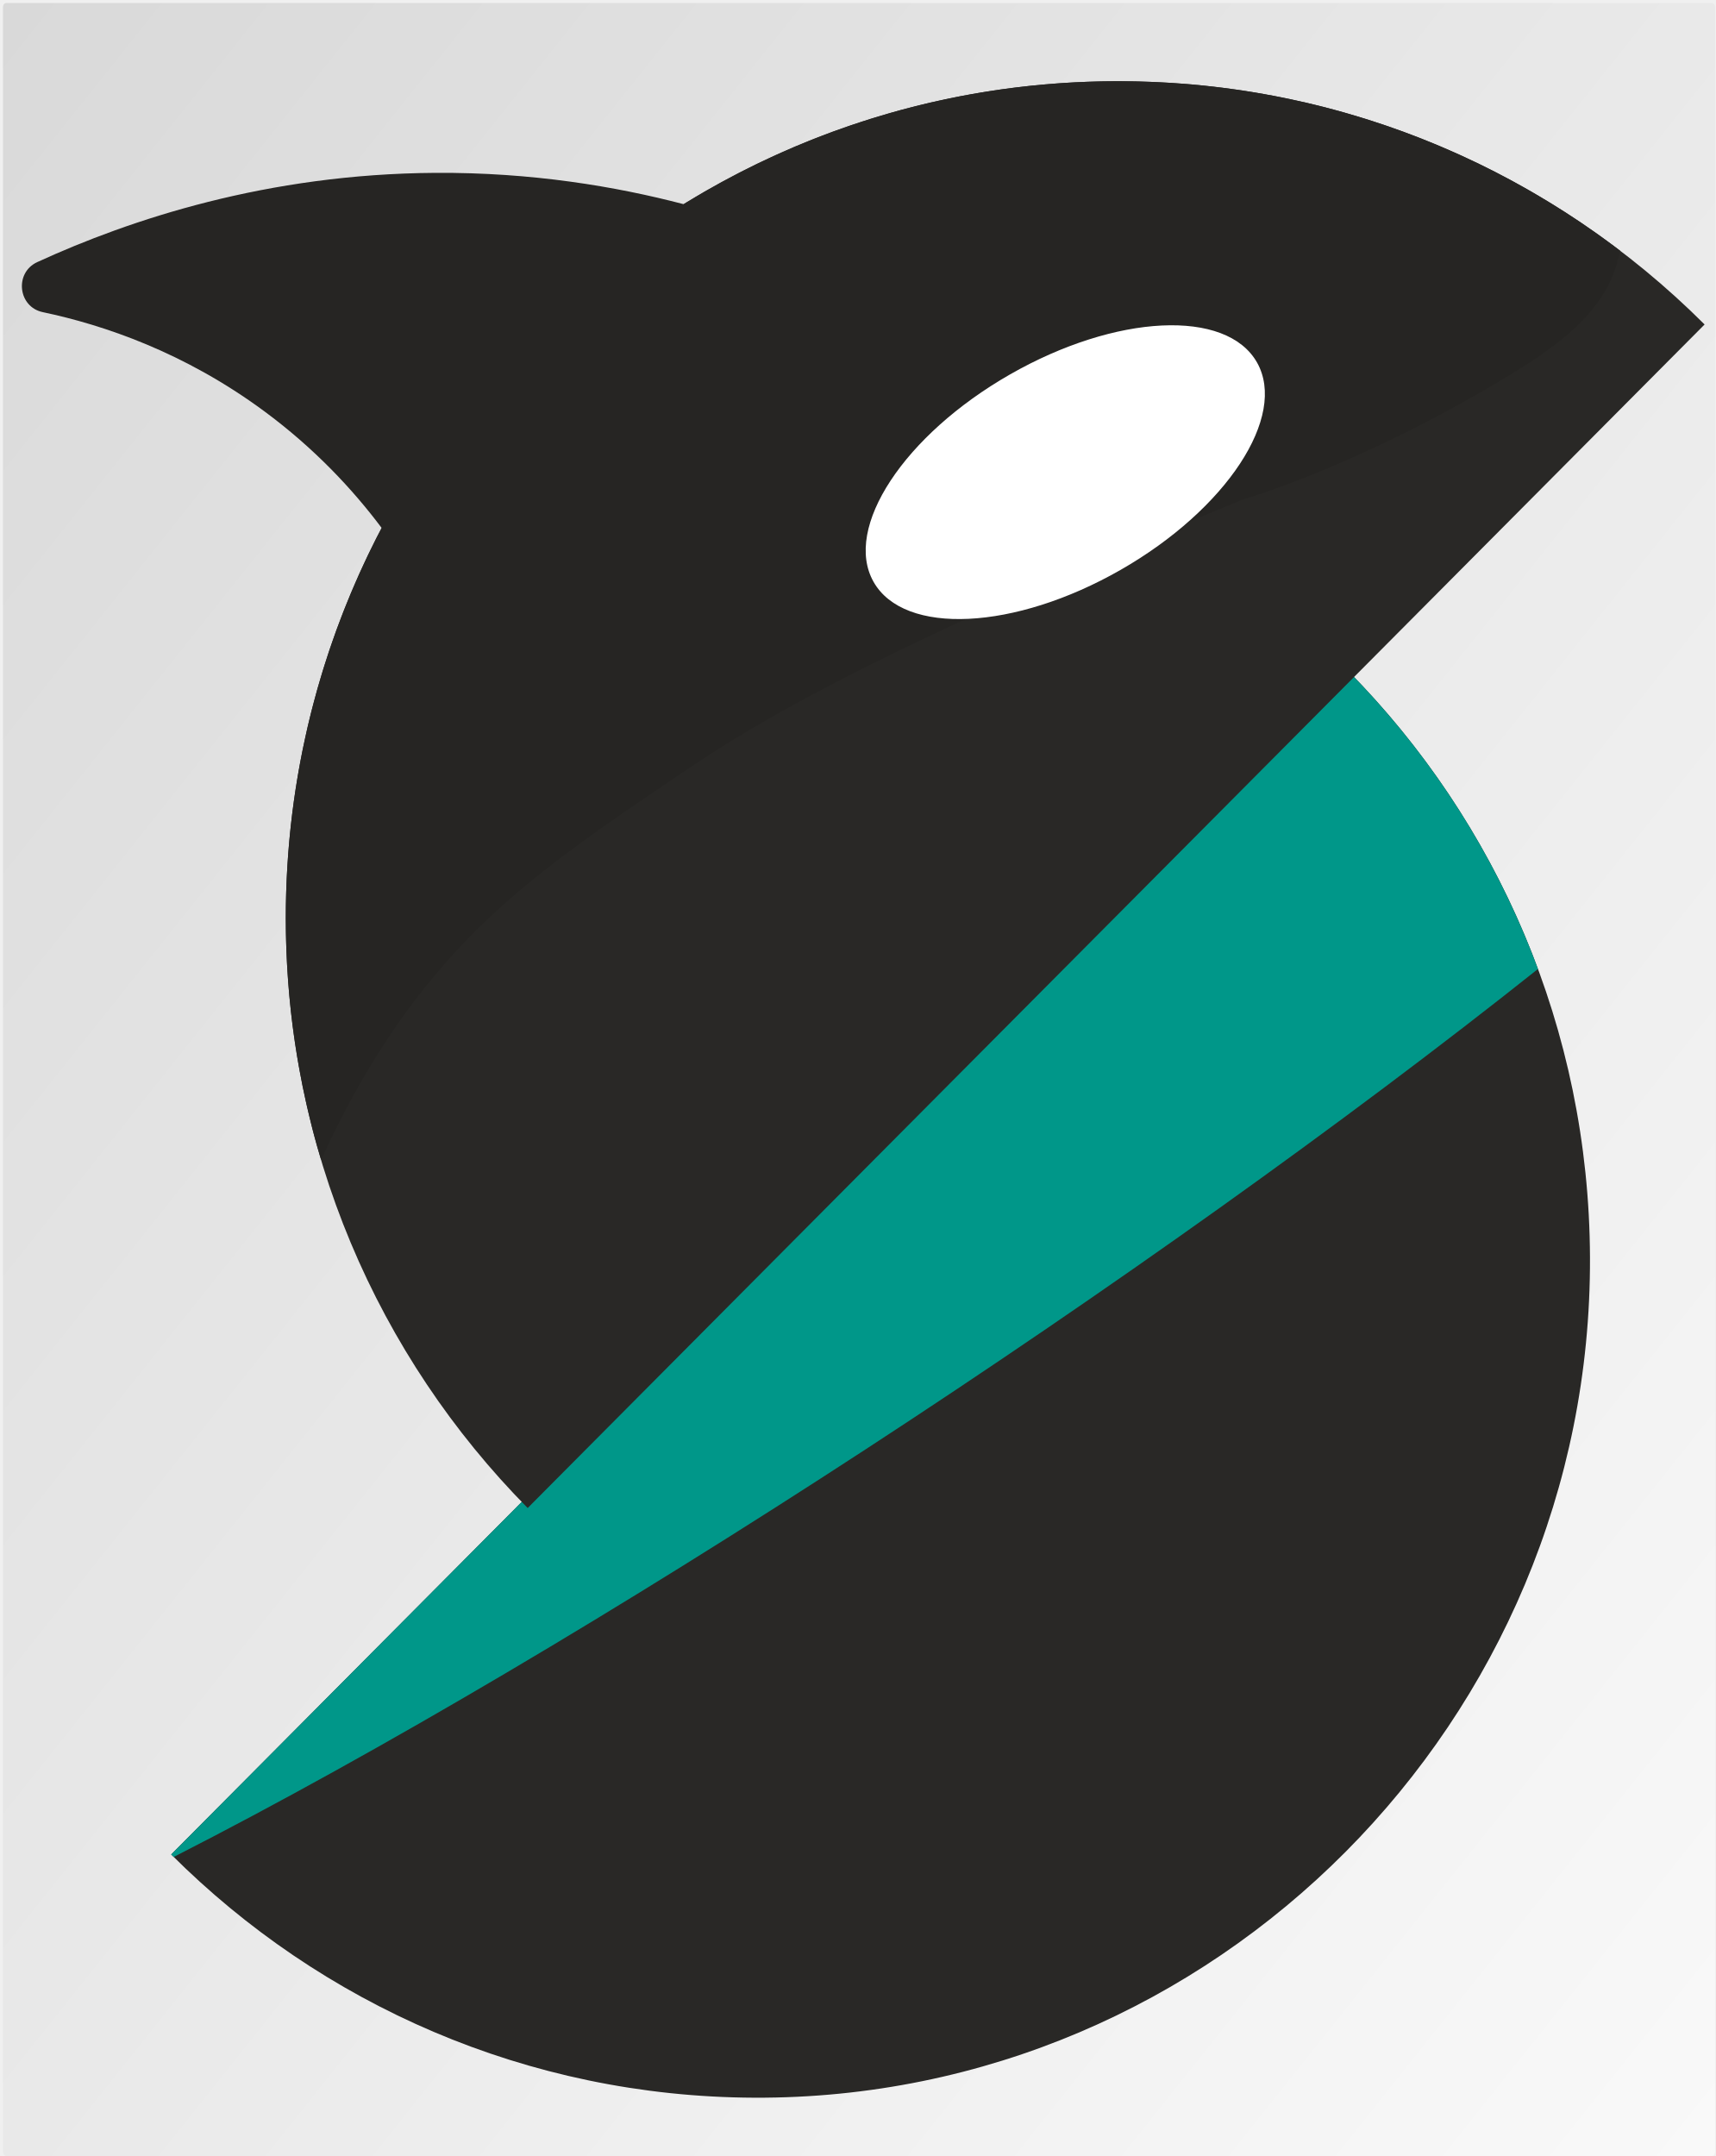
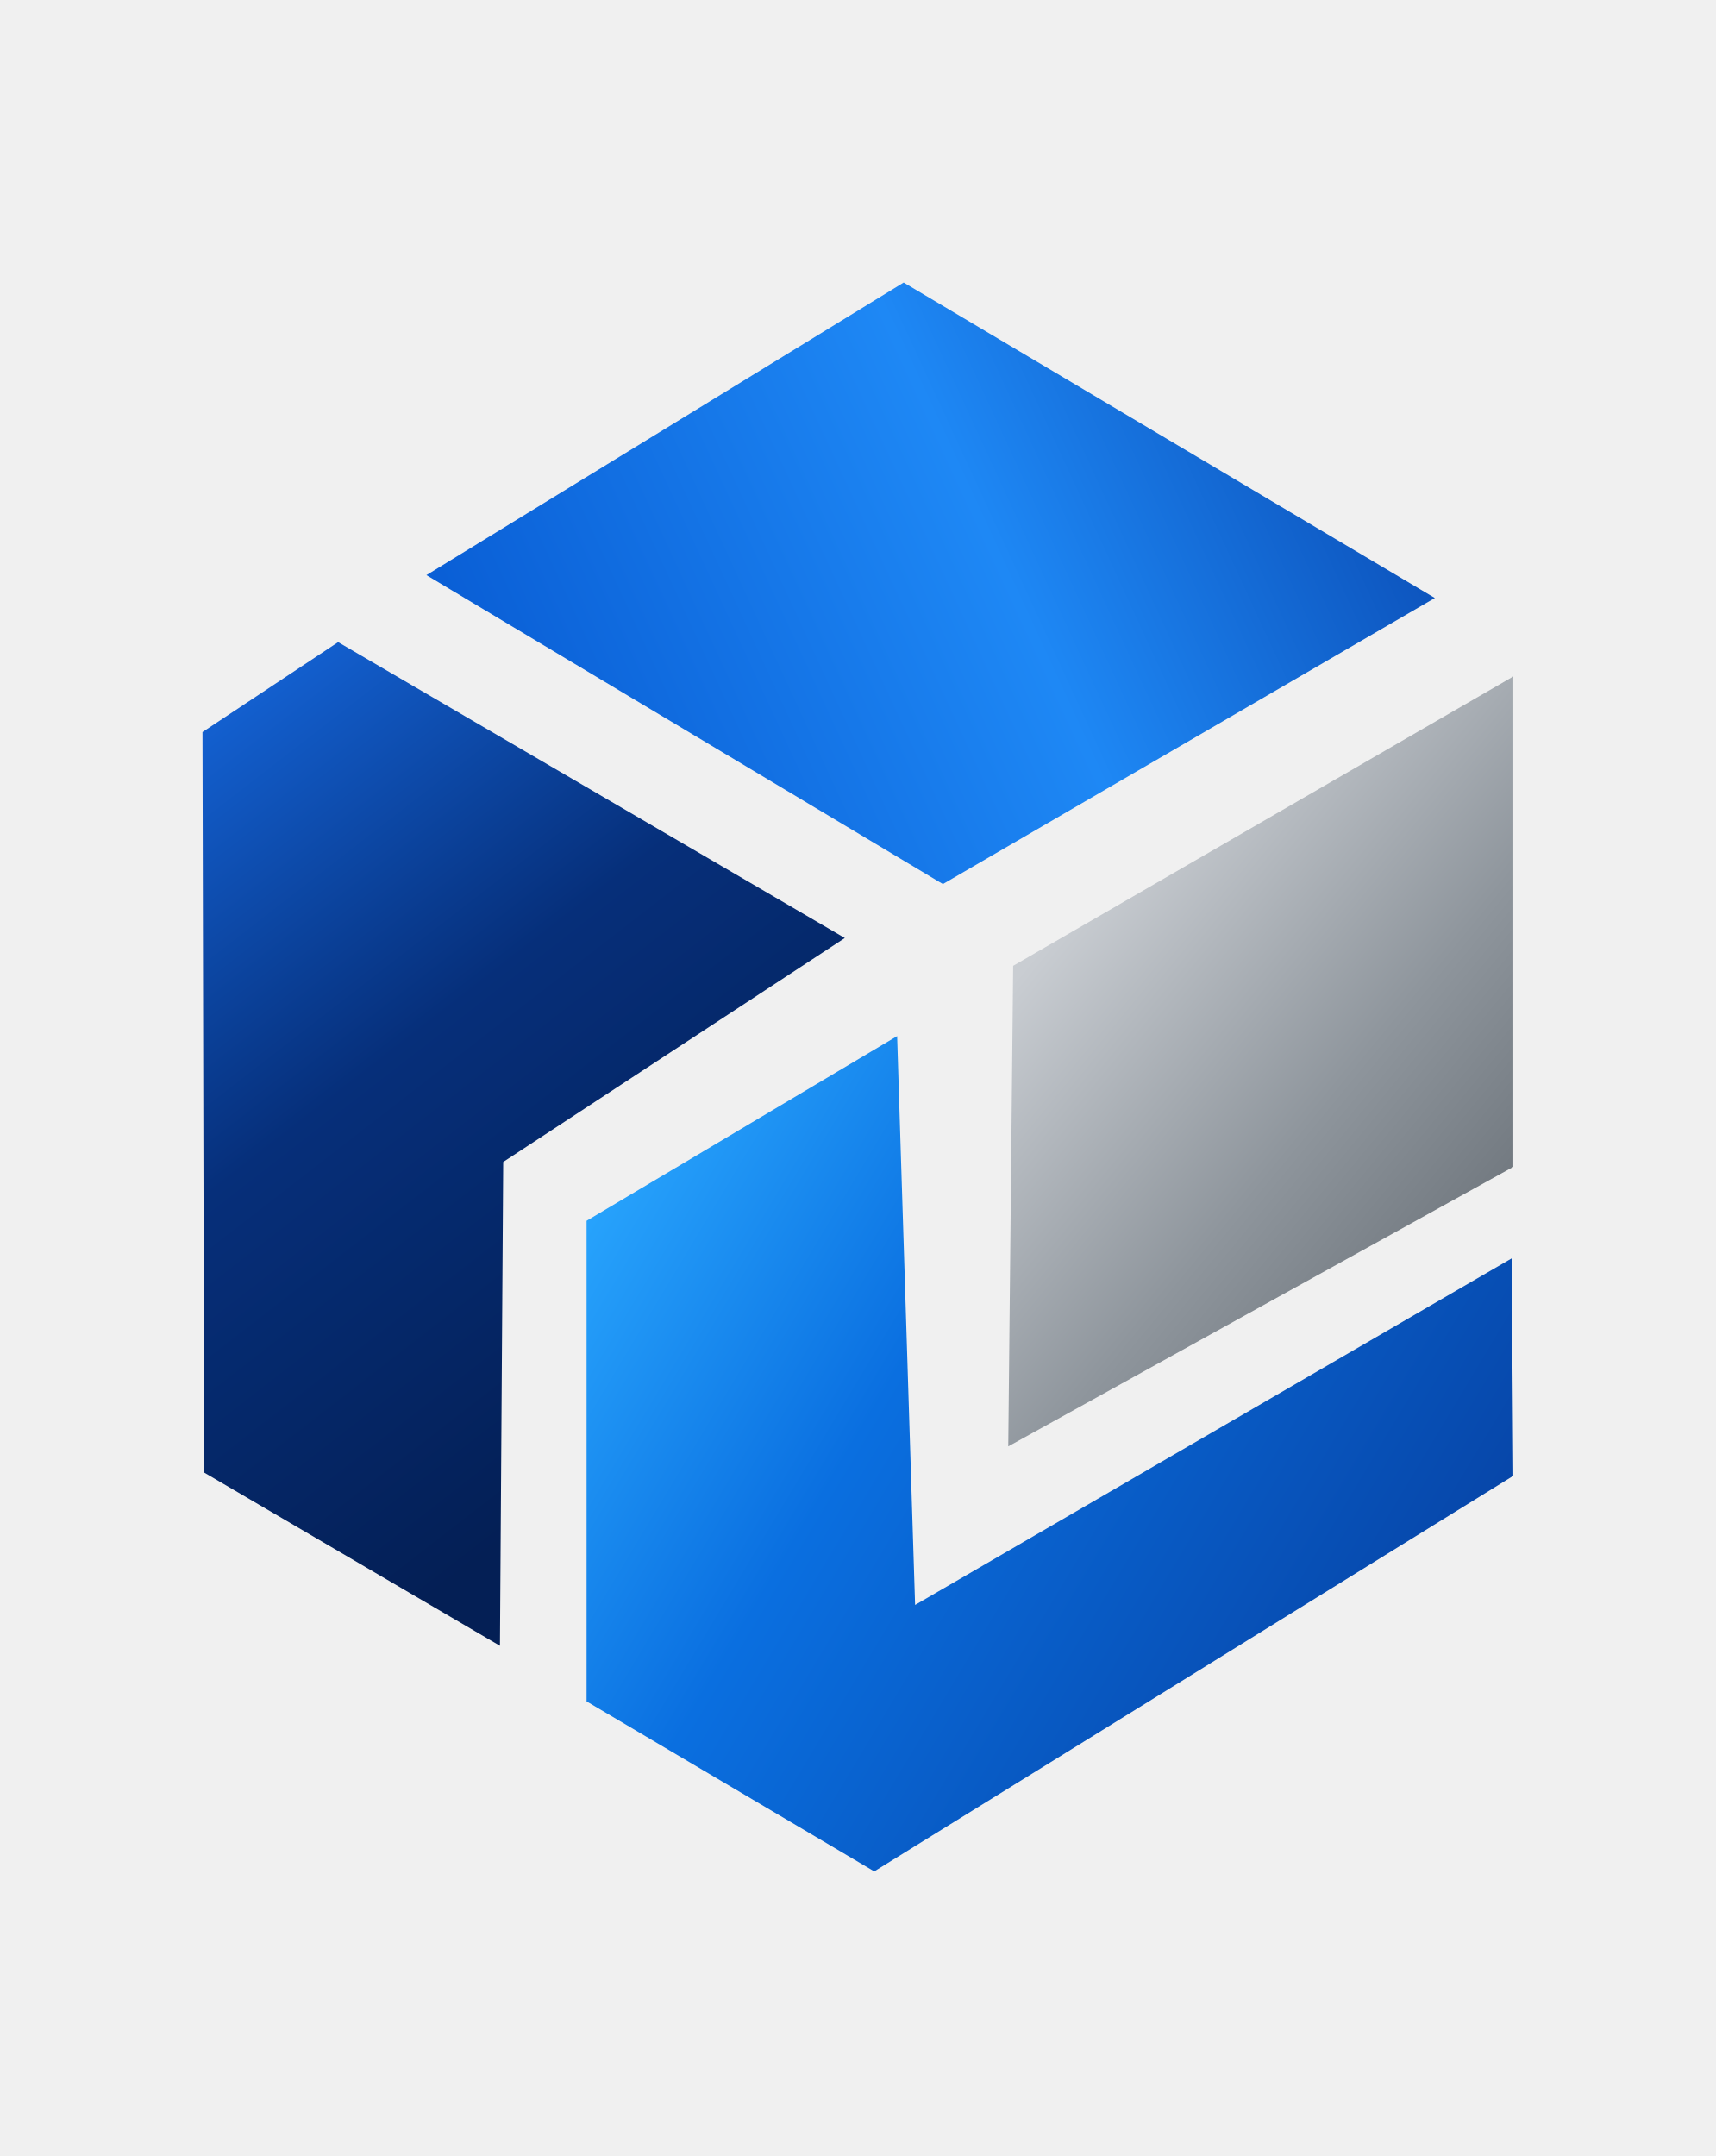
- <svg xmlns="http://www.w3.org/2000/svg" xmlns:xlink="http://www.w3.org/1999/xlink" version="1.1" id="svg2" width="814.987" height="1023.993" viewBox="0 0 814.987 1023.993">
-   <defs id="defs6">
-     <linearGradient id="linearGradient619">
-       <stop style="stop-color:#d9d9d9;stop-opacity:1;" offset="0" id="stop615" />
-       <stop style="stop-color:#f9f9f9;stop-opacity:1;" offset="1" id="stop617" />
-     </linearGradient>
-     <clipPath clipPathUnits="userSpaceOnUse" id="clipPath16">
-       <path d="M 0,792 H 612 V 0 H 0 Z" id="path14" />
-     </clipPath>
-     <linearGradient xlink:href="#linearGradient619" id="linearGradient621" x1="0" y1="0" x2="1024" y2="1024.997" gradientUnits="userSpaceOnUse" gradientTransform="matrix(0.7942637,0,0,0.998676,1.558406,1.358347)" />
-   </defs>
-   <g id="layer1" transform="matrix(0.9989575,0,0,0.9979921,-0.933722,0.0585938)">
-     <rect style="fill:url(#linearGradient621);fill-opacity:1;stroke-width:0.891" id="rect457" width="814.118" height="1024.636" x="2.35" y="1.358" rx="1.589" ry="1.997" />
-   </g>
-   <g id="g8" transform="matrix(1.333333,0,0,-1.333333,1.3995581e-8,1055.996)">
-     <g id="g10" transform="translate(1.258952,16.06244)">
-       <g id="g12" clip-path="url(#clipPath16)">
-         <g id="g18" transform="translate(59.7287,115.3517)">
-           <path d="m 0,0 c 53.332,-53.285 126.698,-86.317 207.744,-86.646 164.049,-0.664 298.355,134.38 297.699,299.337 -0.324,81.496 -33.176,155.271 -86.17,208.899 z" style="fill:#292826;fill-opacity:1;fill-rule:nonzero;stroke:none" id="path20" />
-         </g>
-         <g id="g22" transform="translate(479.0017,536.9419)">
-           <path d="m 0,0 -419.273,-421.59 c 0.298,-0.298 0.606,-0.587 0.906,-0.884 146.894,74.925 348.023,206.579 486.003,316.297 C 52.756,-65.97 29.506,-29.859 0,0" style="fill:#009789;fill-opacity:1;fill-rule:nonzero;stroke:none" id="path24" />
-         </g>
-         <g id="g26" transform="translate(397.0372,747)">
-           <path d="m 0,0 c -163.742,0 -296.482,-133.473 -296.482,-298.121 0,-81.979 32.915,-156.223 86.172,-210.117 l 419.273,421.59 C 155.364,-33.096 81.529,0 0,0" style="fill:#292826;fill-opacity:1;fill-rule:nonzero;stroke:none" id="path28" />
-         </g>
-         <g id="g30" transform="translate(397.0372,747)">
-           <path d="m 0,0 c -56.714,0 -109.702,-16.022 -154.751,-43.796 -24.127,6.312 -54.061,11.37 -88.437,11.157 -59.938,-0.372 -108.713,-16.603 -141.822,-31.784 -8.218,-3.768 -6.898,-15.967 1.941,-17.829 21.801,-4.593 50.498,-14.324 78.883,-35.28 17.931,-13.238 31.574,-27.883 41.856,-41.597 -21.794,-41.504 -34.152,-88.793 -34.152,-138.992 0,-29.952 4.412,-58.865 12.586,-86.137 12.54,27.79 25.699,46.391 29.916,52.184 27.229,37.41 56.015,56.883 98.542,85.651 31.328,21.193 74.856,46.047 199.916,97.449 0,0 39.121,11.017 91.587,42.212 20.912,12.433 36.823,24.17 41.863,42.526 0.355,1.293 0.677,2.57 0.973,3.83 C 129.175,-22.506 67.208,0 0,0" style="fill:#262523;fill-opacity:1;fill-rule:nonzero;stroke:none" id="path32" />
-         </g>
-         <g id="g34" transform="translate(446.5563,646.8041)">
-           <path d="m 0,0 c 10.875,-19.229 -10.891,-52.305 -48.616,-73.879 -37.725,-21.573 -77.124,-23.474 -88,-4.245 -10.875,19.229 10.891,52.305 48.617,73.879 C -50.274,17.328 -10.875,19.229 0,0" style="fill:#ffffff;fill-opacity:1;fill-rule:nonzero;stroke:none" id="path36" />
-         </g>
-       </g>
-     </g>
+ <svg xmlns="http://www.w3.org/2000/svg" width="815" height="1024" viewBox="0 0 815 1024">
+   <g transform="translate(10.00,114.00) scale(0.77637)">
+     <defs>
+       <linearGradient id="gTop" x1="300" y1="300" x2="820" y2="60" gradientUnits="userSpaceOnUse">
+         <stop offset="0" stop-color="#0A5FD6" />
+         <stop offset="0.55" stop-color="#1E88F5" />
+         <stop offset="1" stop-color="#0B4FB8" />
+       </linearGradient>
+       <linearGradient id="gLeft" x1="110" y1="300" x2="420" y2="700" gradientUnits="userSpaceOnUse">
+         <stop offset="0" stop-color="#1360D0" />
+         <stop offset="0.45" stop-color="#062F7A" />
+         <stop offset="1" stop-color="#041F55" />
+       </linearGradient>
+       <linearGradient id="gGrey" x1="610" y1="450" x2="913" y2="700" gradientUnits="userSpaceOnUse">
+         <stop offset="0" stop-color="#C9CDD2" />
+         <stop offset="0.5" stop-color="#8E959C" />
+         <stop offset="1" stop-color="#5F666D" />
+       </linearGradient>
+       <linearGradient id="gBottom" x1="346" y1="560" x2="913" y2="900" gradientUnits="userSpaceOnUse">
+         <stop offset="0" stop-color="#2AA8FF" />
+         <stop offset="0.35" stop-color="#0A6FE0" />
+         <stop offset="1" stop-color="#063E9E" />
+       </linearGradient>
+     </defs>
+     <polygon fill="url(#gTop)" points="248,205 540,26 865,219 564,394" />
+     <polygon fill="url(#gLeft)" points="194,246 504,427 295,564 293,860 112,754 111,301" />
+     <polygon fill="url(#gGrey)" points="607,444 913,267 913,567 604,738" />
+     <polygon fill="url(#gBottom)" points="346,600 536,487 547,835 912,623 913,756 522,998 346,894" />
  </g>
</svg>
